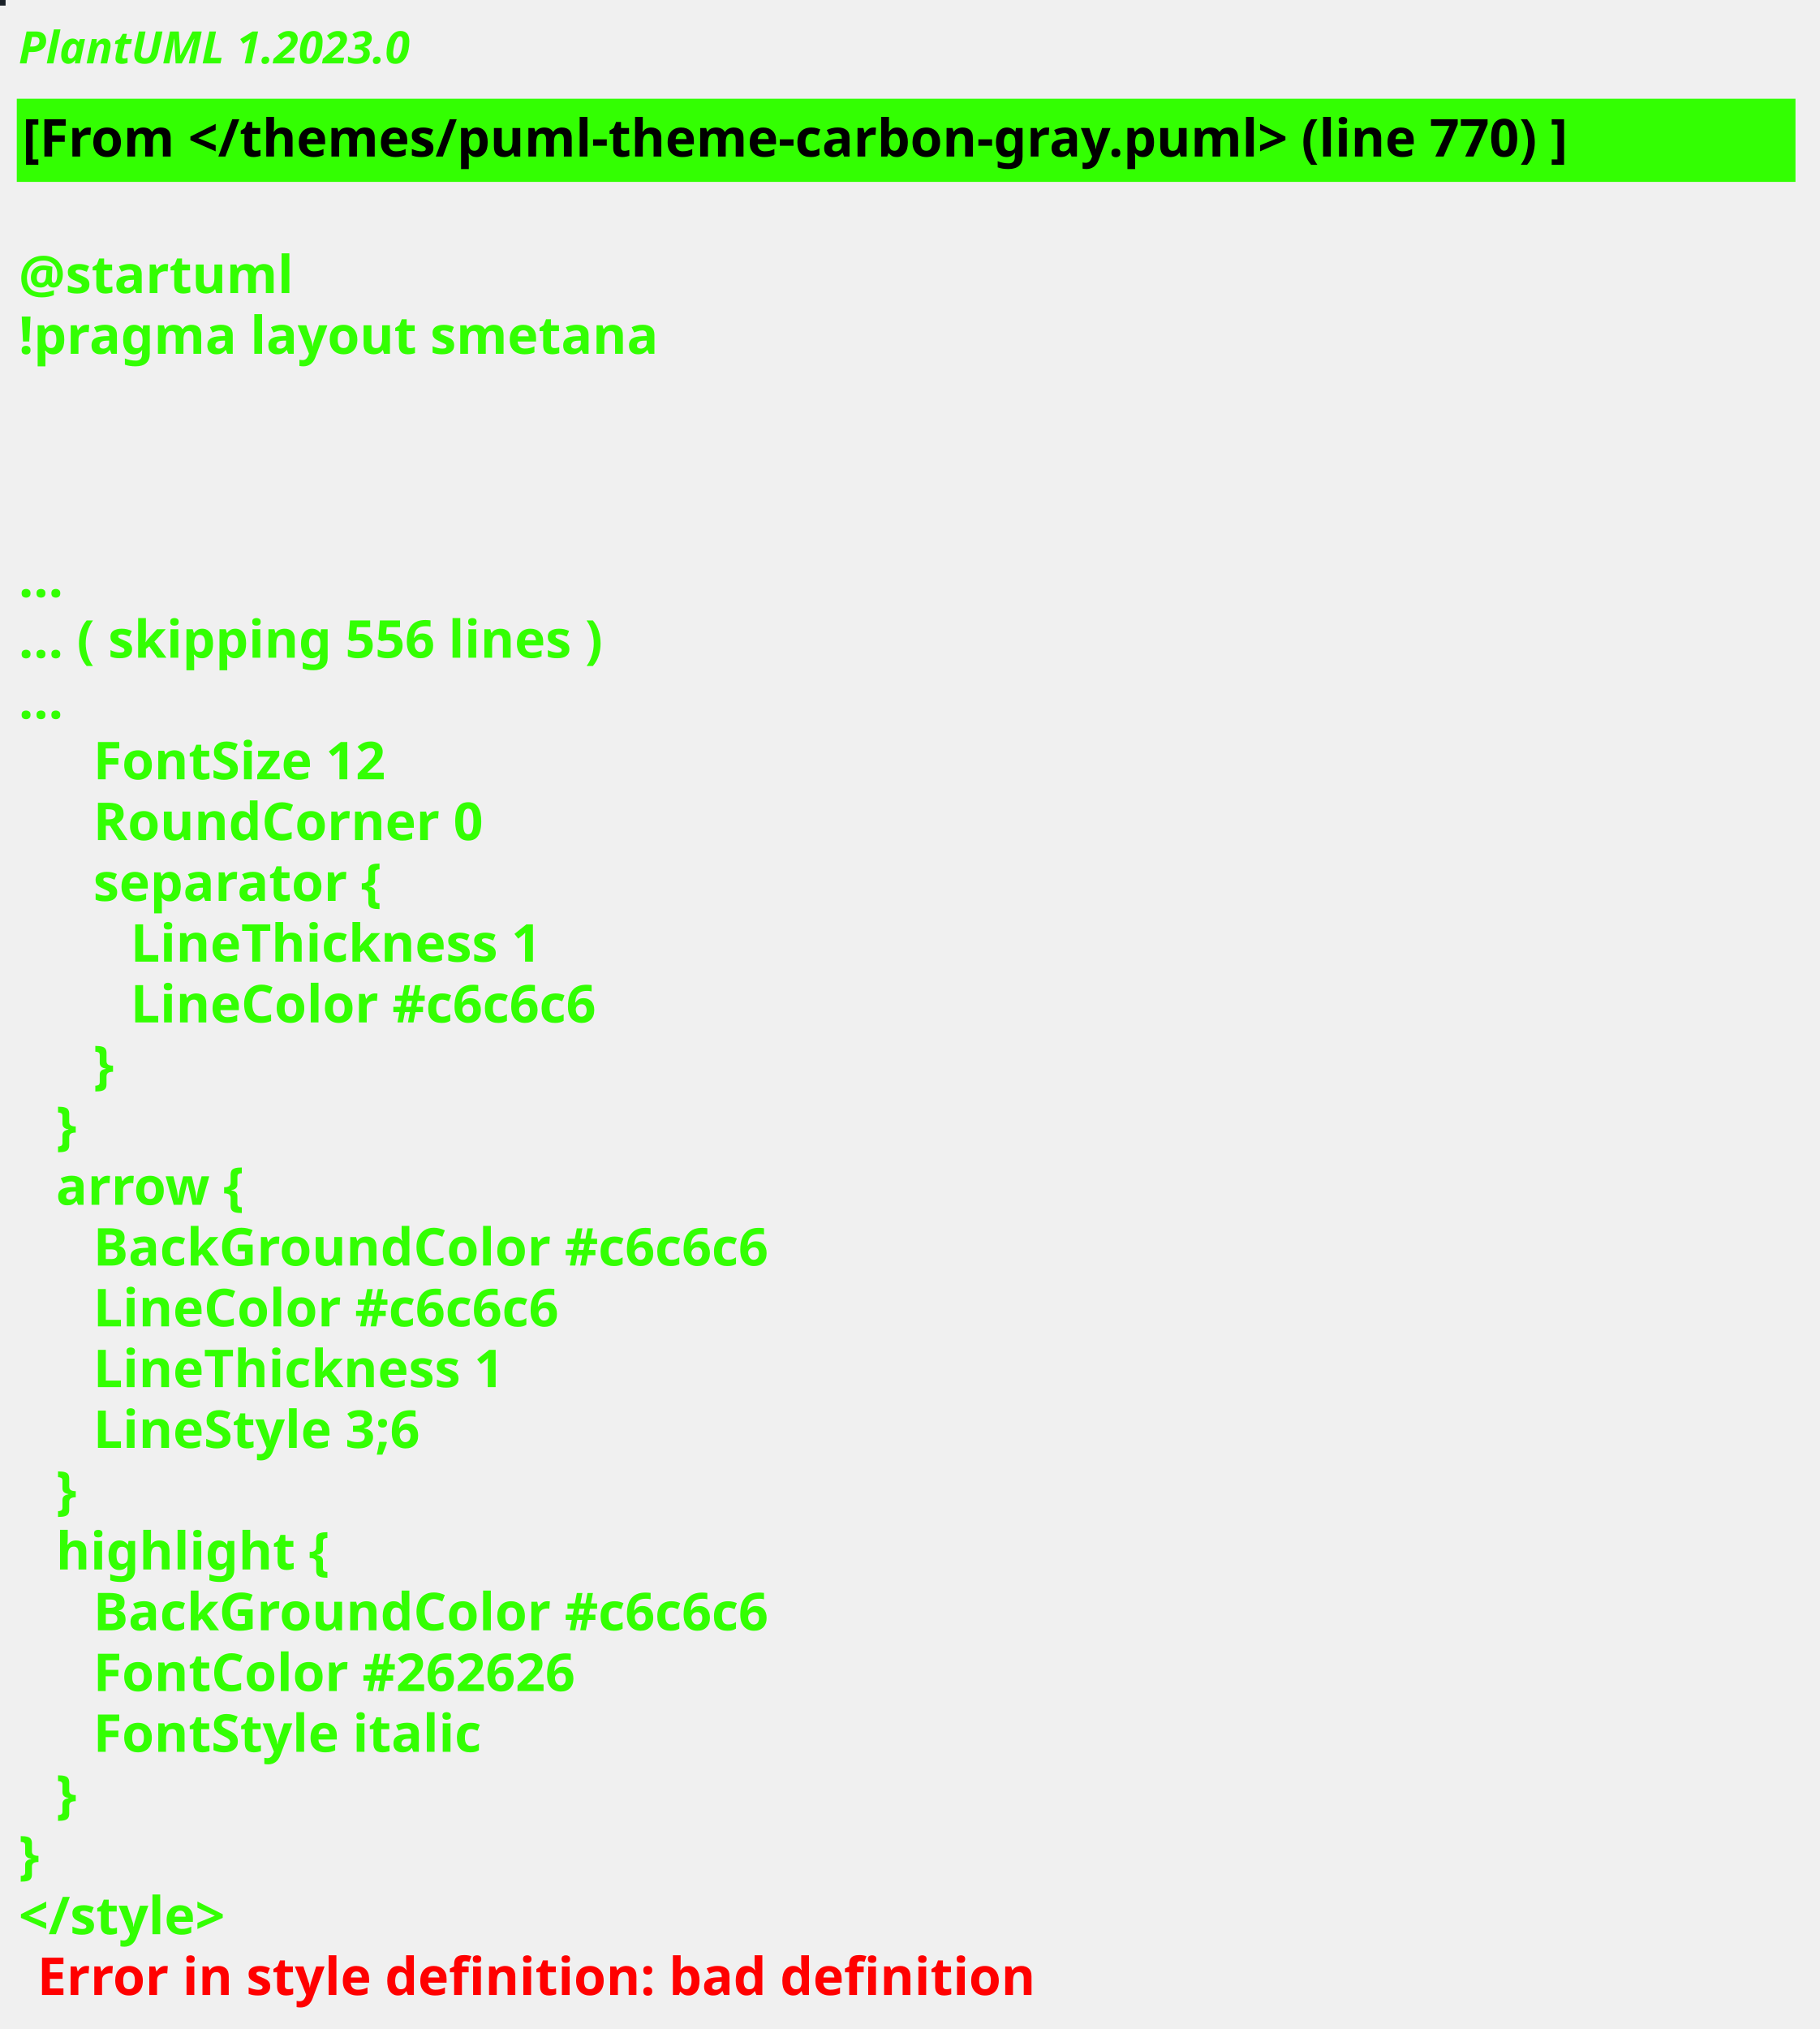
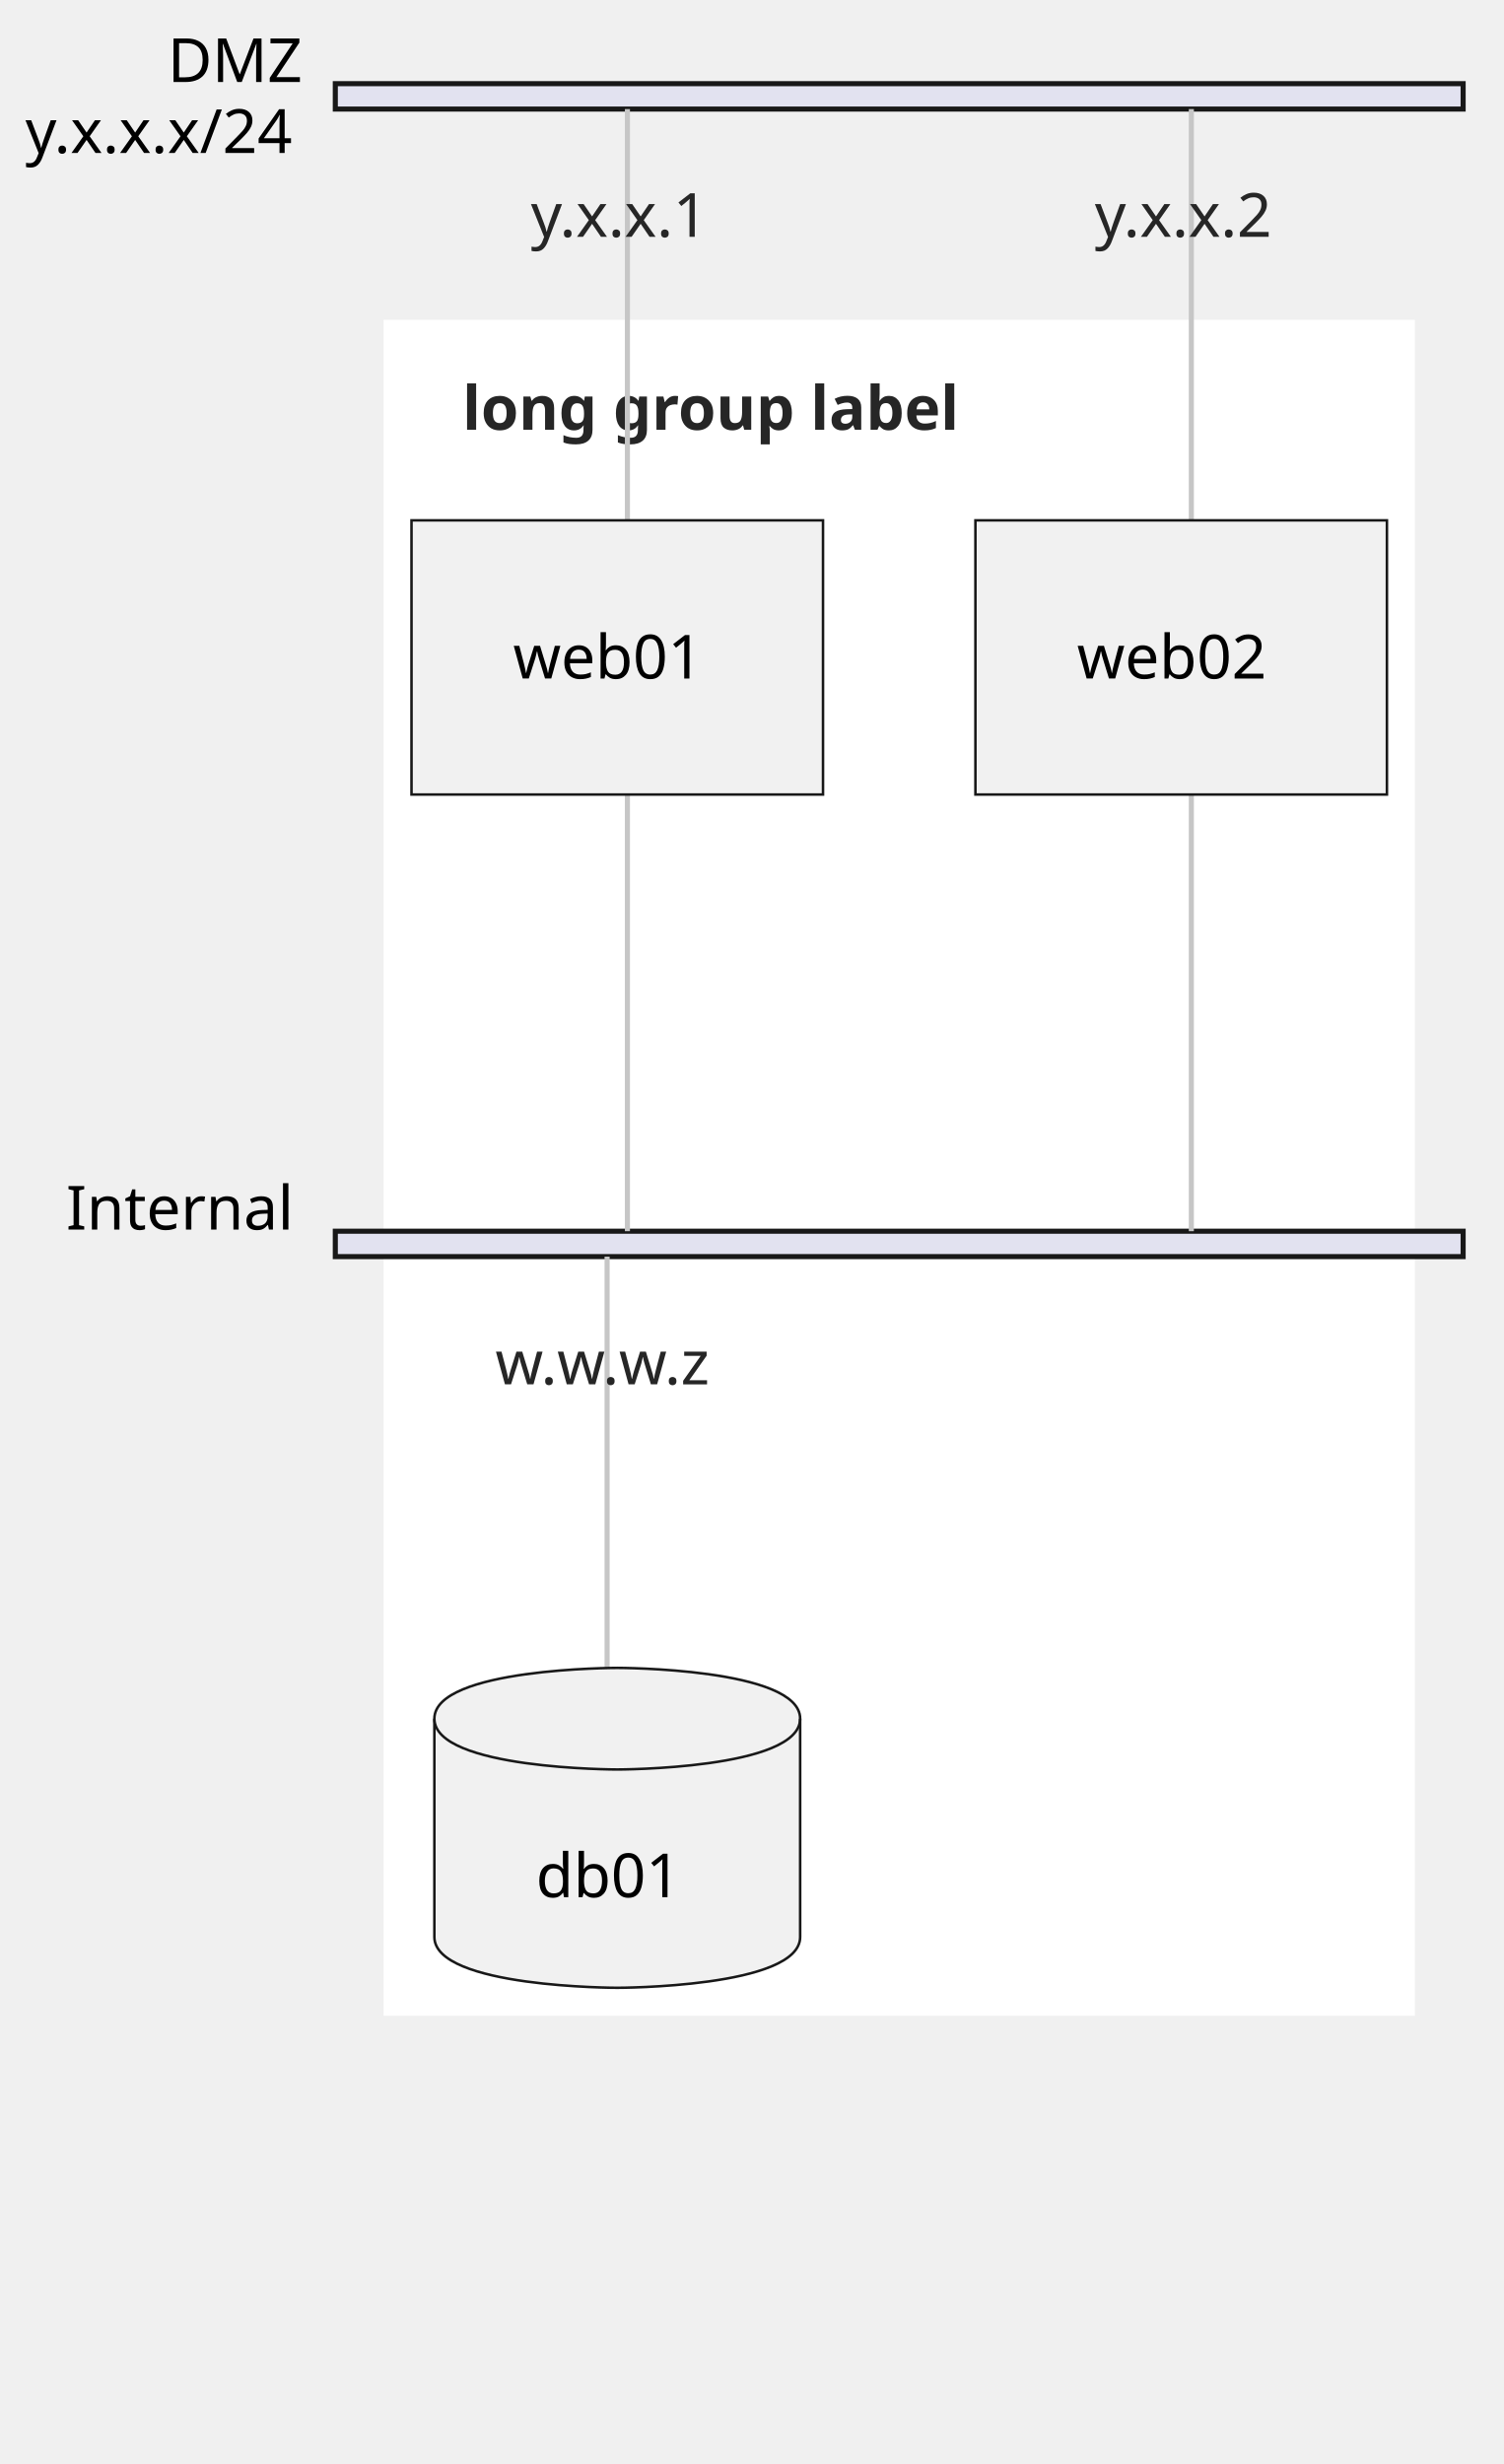
- <svg xmlns="http://www.w3.org/2000/svg" contentStyleType="text/css" height="544px" preserveAspectRatio="none" style="width:488px;height:544px;background:#000000;" version="1.1" viewBox="0 0 488 544" width="488px" zoomAndPan="magnify">
+ <svg xmlns="http://www.w3.org/2000/svg" contentStyleType="text/css" height="485px" preserveAspectRatio="none" style="width:296px;height:485px;" version="1.1" viewBox="0 0 296 485" width="296px" zoomAndPan="magnify">
  <defs />
  <g>
-     <rect fill="#192027" height="1" style="stroke:#192027;stroke-width:1.0;" width="1" x="0" y="0" />
-     <text fill="#33FF02" font-family="sans-serif" font-size="12" font-style="italic" font-weight="bold" lengthAdjust="spacing" textLength="127" x="5" y="17">PlantUML 1.2023.0</text>
-     <rect fill="#33FF02" height="21.297" style="stroke:#33FF02;stroke-width:1.0;" width="476" x="5" y="26.969" />
-     <text fill="#000000" font-family="sans-serif" font-size="14" font-weight="bold" lengthAdjust="spacing" textLength="474" x="6" y="41.969">[From &lt;/themes/puml-theme-carbon-gray.puml&gt; (line 770) ]</text>
-     <text fill="#33FF02" font-family="sans-serif" font-size="14" font-weight="bold" lengthAdjust="spacing" textLength="5" x="5" y="62.266"> </text>
-     <text fill="#33FF02" font-family="sans-serif" font-size="14" font-weight="bold" lengthAdjust="spacing" textLength="79" x="5" y="78.562">@startuml</text>
-     <text fill="#33FF02" font-family="sans-serif" font-size="14" font-weight="bold" lengthAdjust="spacing" textLength="190" x="5" y="94.859">!pragma layout smetana</text>
-     <text fill="#33FF02" font-family="sans-serif" font-size="14" font-weight="bold" lengthAdjust="spacing" textLength="5" x="5" y="111.156"> </text>
-     <text fill="#33FF02" font-family="sans-serif" font-size="14" font-weight="bold" lengthAdjust="spacing" textLength="5" x="5" y="127.453"> </text>
-     <text fill="#33FF02" font-family="sans-serif" font-size="14" font-weight="bold" lengthAdjust="spacing" textLength="5" x="5" y="143.75"> </text>
-     <text fill="#33FF02" font-family="sans-serif" font-size="14" font-weight="bold" lengthAdjust="spacing" textLength="15" x="5" y="160.047">...</text>
-     <text fill="#33FF02" font-family="sans-serif" font-size="14" font-weight="bold" lengthAdjust="spacing" textLength="185" x="5" y="176.344">... ( skipping 556 lines )</text>
-     <text fill="#33FF02" font-family="sans-serif" font-size="14" font-weight="bold" lengthAdjust="spacing" textLength="15" x="5" y="192.641">...</text>
-     <text fill="#33FF02" font-family="sans-serif" font-size="14" font-weight="bold" lengthAdjust="spacing" textLength="93" x="25" y="208.938">FontSize 12</text>
-     <text fill="#33FF02" font-family="sans-serif" font-size="14" font-weight="bold" lengthAdjust="spacing" textLength="120" x="25" y="225.234">RoundCorner 0</text>
-     <text fill="#33FF02" font-family="sans-serif" font-size="14" font-weight="bold" lengthAdjust="spacing" textLength="92" x="25" y="241.531">separator {</text>
-     <text fill="#33FF02" font-family="sans-serif" font-size="14" font-weight="bold" lengthAdjust="spacing" textLength="128" x="35" y="257.828">LineThickness 1</text>
-     <text fill="#33FF02" font-family="sans-serif" font-size="14" font-weight="bold" lengthAdjust="spacing" textLength="149" x="35" y="274.125">LineColor #c6c6c6</text>
-     <text fill="#33FF02" font-family="sans-serif" font-size="14" font-weight="bold" lengthAdjust="spacing" textLength="10" x="25" y="290.422">}</text>
-     <text fill="#33FF02" font-family="sans-serif" font-size="14" font-weight="bold" lengthAdjust="spacing" textLength="10" x="15" y="306.719">}</text>
-     <text fill="#33FF02" font-family="sans-serif" font-size="14" font-weight="bold" lengthAdjust="spacing" textLength="62" x="15" y="323.016">arrow {</text>
-     <text fill="#33FF02" font-family="sans-serif" font-size="14" font-weight="bold" lengthAdjust="spacing" textLength="212" x="25" y="339.312">BackGroundColor #c6c6c6</text>
-     <text fill="#33FF02" font-family="sans-serif" font-size="14" font-weight="bold" lengthAdjust="spacing" textLength="149" x="25" y="355.609">LineColor #c6c6c6</text>
-     <text fill="#33FF02" font-family="sans-serif" font-size="14" font-weight="bold" lengthAdjust="spacing" textLength="128" x="25" y="371.906">LineThickness 1</text>
-     <text fill="#33FF02" font-family="sans-serif" font-size="14" font-weight="bold" lengthAdjust="spacing" textLength="103" x="25" y="388.203">LineStyle 3;6</text>
-     <text fill="#33FF02" font-family="sans-serif" font-size="14" font-weight="bold" lengthAdjust="spacing" textLength="10" x="15" y="404.5">}</text>
-     <text fill="#33FF02" font-family="sans-serif" font-size="14" font-weight="bold" lengthAdjust="spacing" textLength="83" x="15" y="420.797">highlight {</text>
-     <text fill="#33FF02" font-family="sans-serif" font-size="14" font-weight="bold" lengthAdjust="spacing" textLength="212" x="25" y="437.094">BackGroundColor #c6c6c6</text>
-     <text fill="#33FF02" font-family="sans-serif" font-size="14" font-weight="bold" lengthAdjust="spacing" textLength="154" x="25" y="453.391">FontColor #262626</text>
-     <text fill="#33FF02" font-family="sans-serif" font-size="14" font-weight="bold" lengthAdjust="spacing" textLength="115" x="25" y="469.688">FontStyle italic</text>
-     <text fill="#33FF02" font-family="sans-serif" font-size="14" font-weight="bold" lengthAdjust="spacing" textLength="10" x="15" y="485.984">}</text>
-     <text fill="#33FF02" font-family="sans-serif" font-size="14" font-weight="bold" lengthAdjust="spacing" textLength="10" x="5" y="502.281">}</text>
-     <text fill="#33FF02" font-family="sans-serif" font-size="14" font-weight="bold" lengthAdjust="spacing" text-decoration="wavy underline" textLength="67" x="5" y="518.578">&lt;/style&gt;</text>
-     <text fill="#FF0000" font-family="sans-serif" font-size="14" font-weight="bold" lengthAdjust="spacing" textLength="300" x="10" y="534.875">Error in style definition: bad definition</text>
+     <text fill="#000000" font-family="&quot;IBM Plex Sans, Noto Sans, Verdana&quot;" font-size="12" lengthAdjust="spacing" textLength="28" x="33" y="16.139">DMZ</text>
+     <text fill="#000000" font-family="&quot;IBM Plex Sans, Noto Sans, Verdana&quot;" font-size="12" lengthAdjust="spacing" textLength="56" x="5" y="30.107">y.x.x.x/24</text>
+     <text fill="#000000" font-family="&quot;IBM Plex Sans, Noto Sans, Verdana&quot;" font-size="12" lengthAdjust="spacing" textLength="48" x="13" y="242.014">Internal</text>
+     <rect fill="#FFFFFF" height="332.812" style="stroke:#FFFFFF;stroke-width:1.0;" width="202" x="76" y="63.453" />
+     <text fill="#262626" font-family="&quot;IBM Plex Sans, Noto Sans, Verdana&quot;" font-size="12" font-weight="bold" lengthAdjust="spacing" textLength="116" x="91" y="84.592">long group label</text>
+     <rect fill="#E2E2F0" height="5" style="stroke:#181818;stroke-width:1.0;" width="222" x="66" y="16.469" />
+     <rect fill="#E2E2F0" height="5" style="stroke:#181818;stroke-width:1.0;" width="222" x="66" y="242.344" />
+     <path d="M123.5,21.469 L123.5,102.422 " fill="none" style="stroke:#C6C6C6;stroke-width:1.0;" />
+     <text fill="#262626" font-family="&quot;IBM Plex Sans, Noto Sans, Verdana&quot;" font-size="12" lengthAdjust="spacing" textLength="38" x="104.5" y="46.615">y.x.x.1</text>
+     <path d="M123.5,156.391 L123.5,242.344 " fill="none" style="stroke:#C6C6C6;stroke-width:1.0;" />
+     <path d="M234.5,21.469 L234.5,102.422 " fill="none" style="stroke:#C6C6C6;stroke-width:1.0;" />
+     <text fill="#262626" font-family="&quot;IBM Plex Sans, Noto Sans, Verdana&quot;" font-size="12" lengthAdjust="spacing" textLength="38" x="215.5" y="46.615">y.x.x.2</text>
+     <path d="M234.5,156.391 L234.5,242.344 " fill="none" style="stroke:#C6C6C6;stroke-width:1.0;" />
+     <path d="M119.5,247.344 L119.5,328.297 " fill="none" style="stroke:#C6C6C6;stroke-width:1.0;" />
+     <text fill="#262626" font-family="&quot;IBM Plex Sans, Noto Sans, Verdana&quot;" font-size="12" lengthAdjust="spacing" textLength="44" x="97.5" y="272.49">w.w.w.z</text>
+     <rect fill="#F1F1F1" height="53.969" style="stroke:#181818;stroke-width:0.5;" width="81" x="81" y="102.422" />
+     <text fill="#000000" font-family="&quot;IBM Plex Sans, Noto Sans, Verdana&quot;" font-size="12" lengthAdjust="spacing" textLength="41" x="101" y="133.56">web01</text>
+     <rect fill="#F1F1F1" height="53.969" style="stroke:#181818;stroke-width:0.5;" width="81" x="192" y="102.422" />
+     <text fill="#000000" font-family="&quot;IBM Plex Sans, Noto Sans, Verdana&quot;" font-size="12" lengthAdjust="spacing" textLength="41" x="212" y="133.56">web02</text>
+     <path d="M85.5,338.297 C85.5,328.297 121.5,328.297 121.5,328.297 C121.5,328.297 157.5,328.297 157.5,338.297 L157.5,381.266 C157.5,391.266 121.5,391.266 121.5,391.266 C121.5,391.266 85.5,391.266 85.5,381.266 L85.5,338.297 " fill="#F1F1F1" style="stroke:#181818;stroke-width:0.5;" />
+     <path d="M85.5,338.297 C85.5,348.297 121.5,348.297 121.5,348.297 C121.5,348.297 157.5,348.297 157.5,338.297 " fill="none" style="stroke:#181818;stroke-width:0.5;" />
+     <text fill="#000000" font-family="&quot;IBM Plex Sans, Noto Sans, Verdana&quot;" font-size="12" lengthAdjust="spacing" textLength="32" x="105.5" y="373.435">db01</text>
  </g>
</svg>
